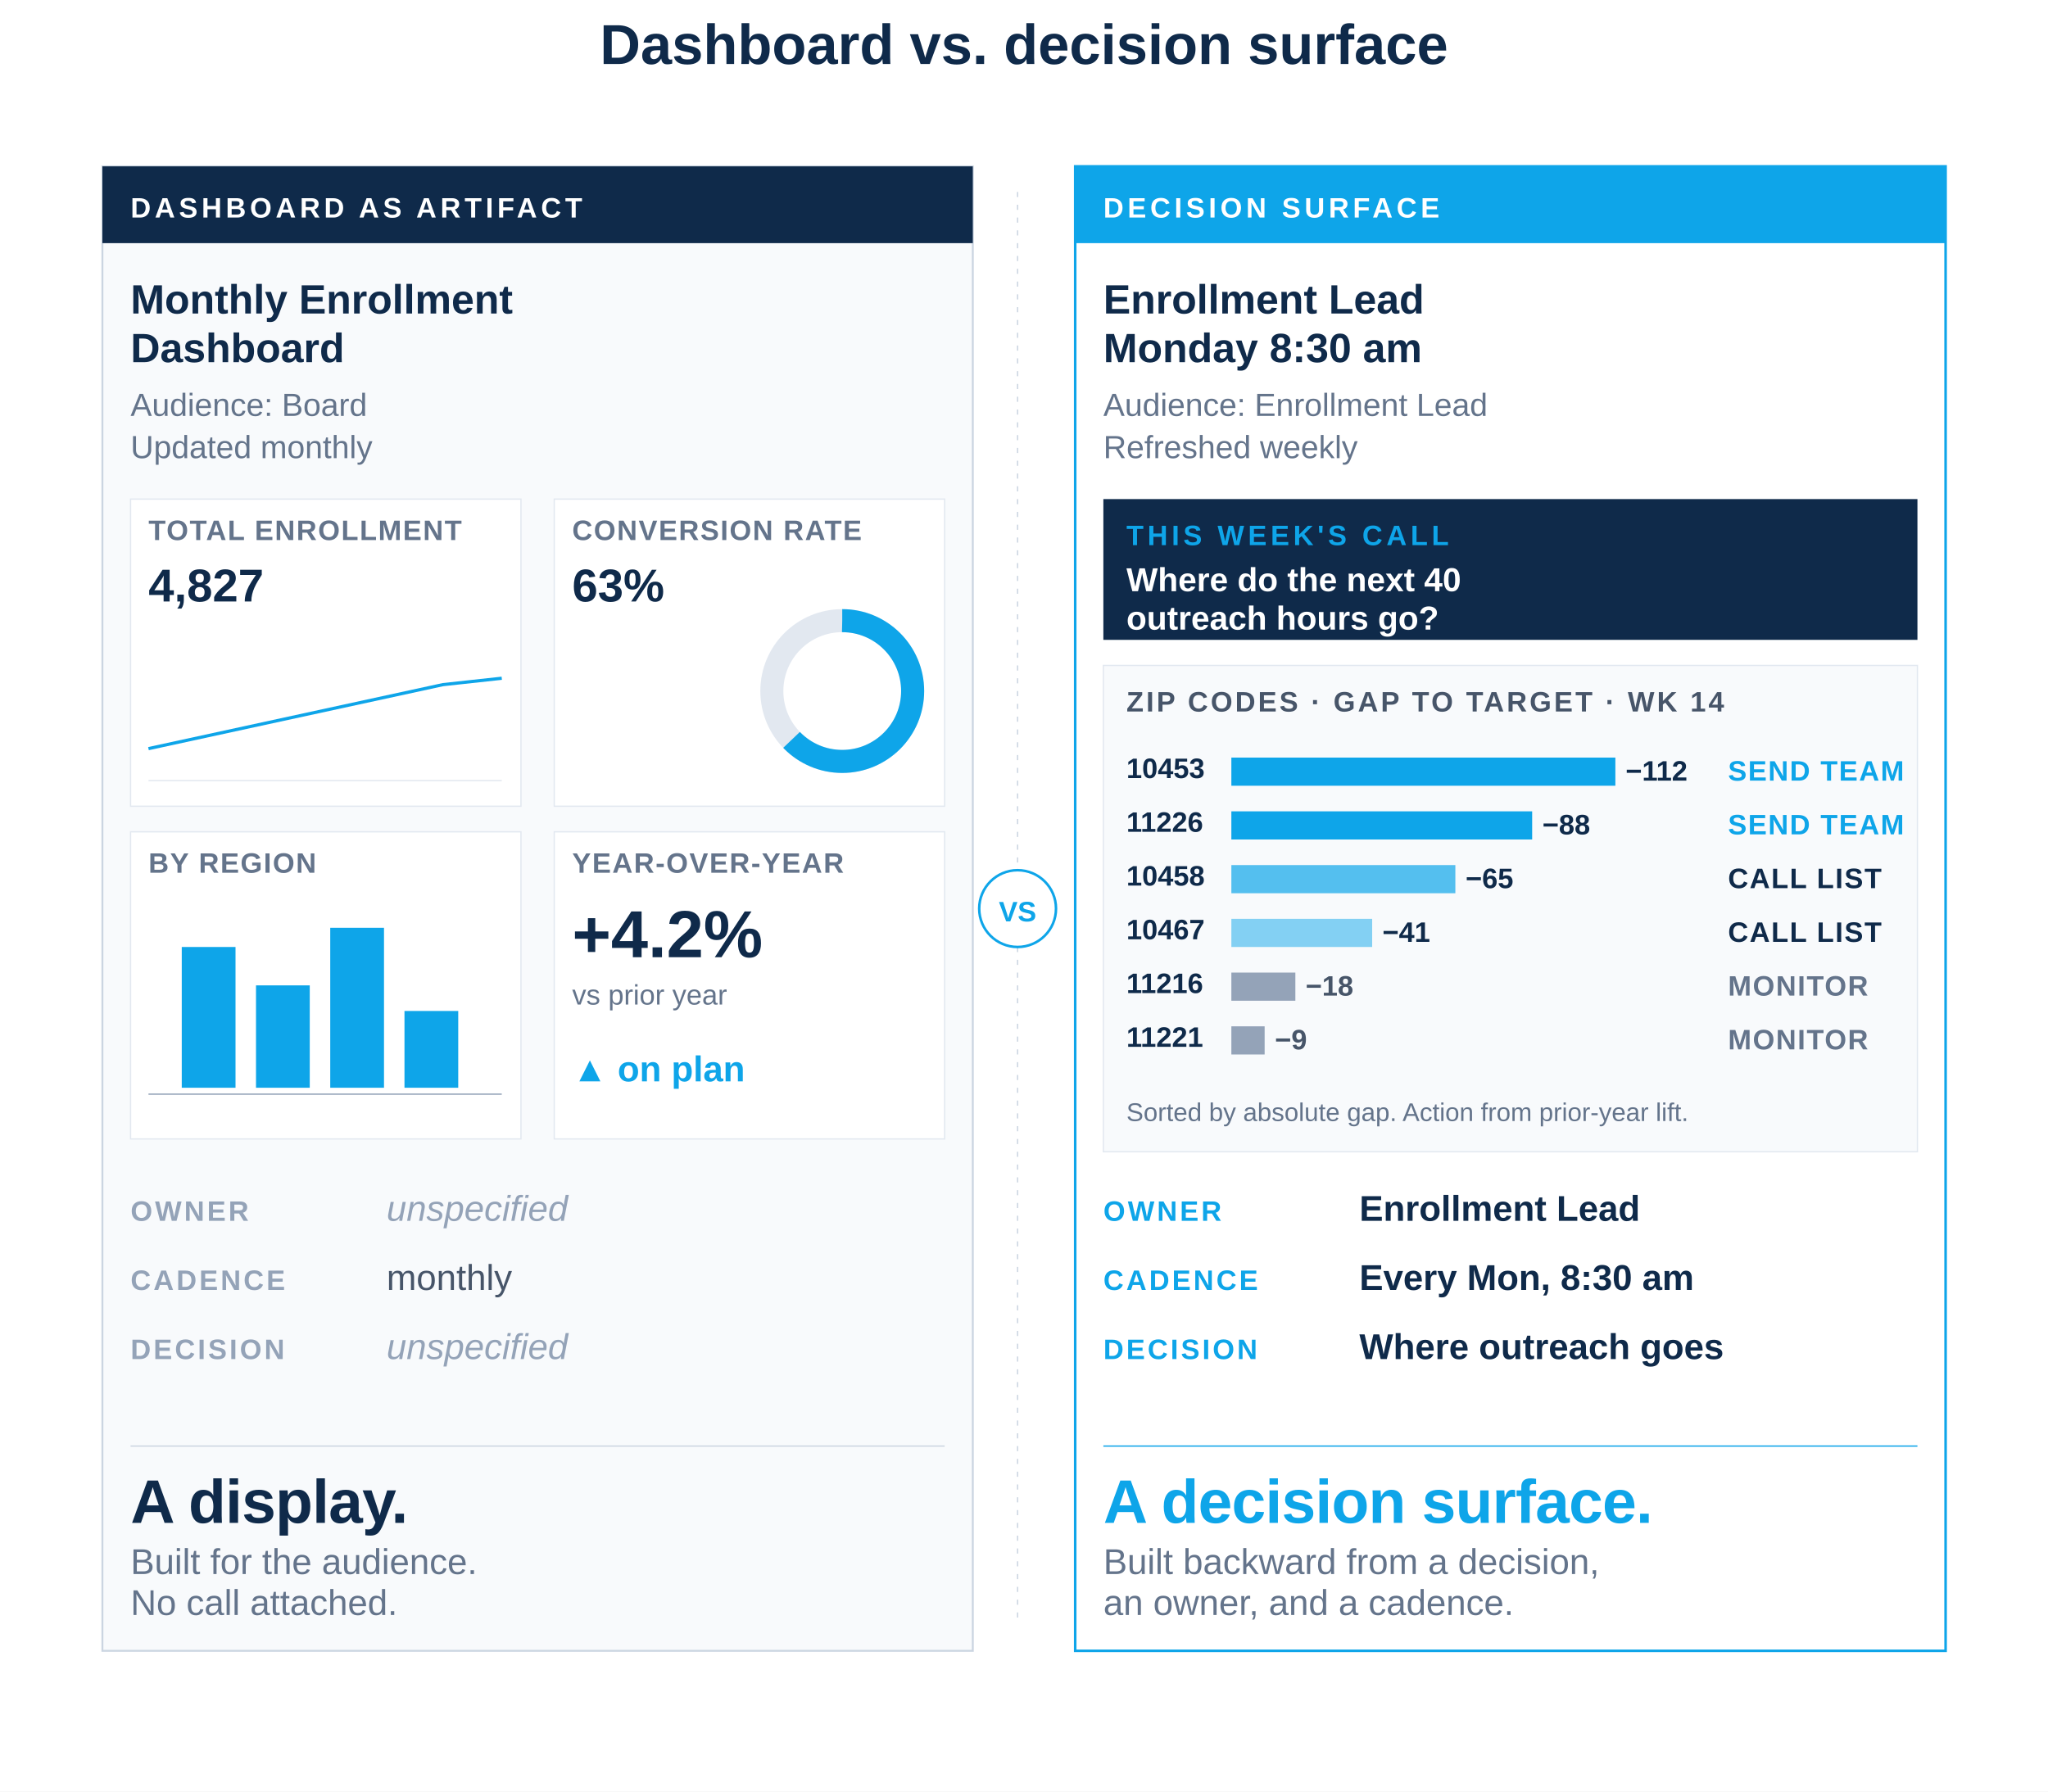
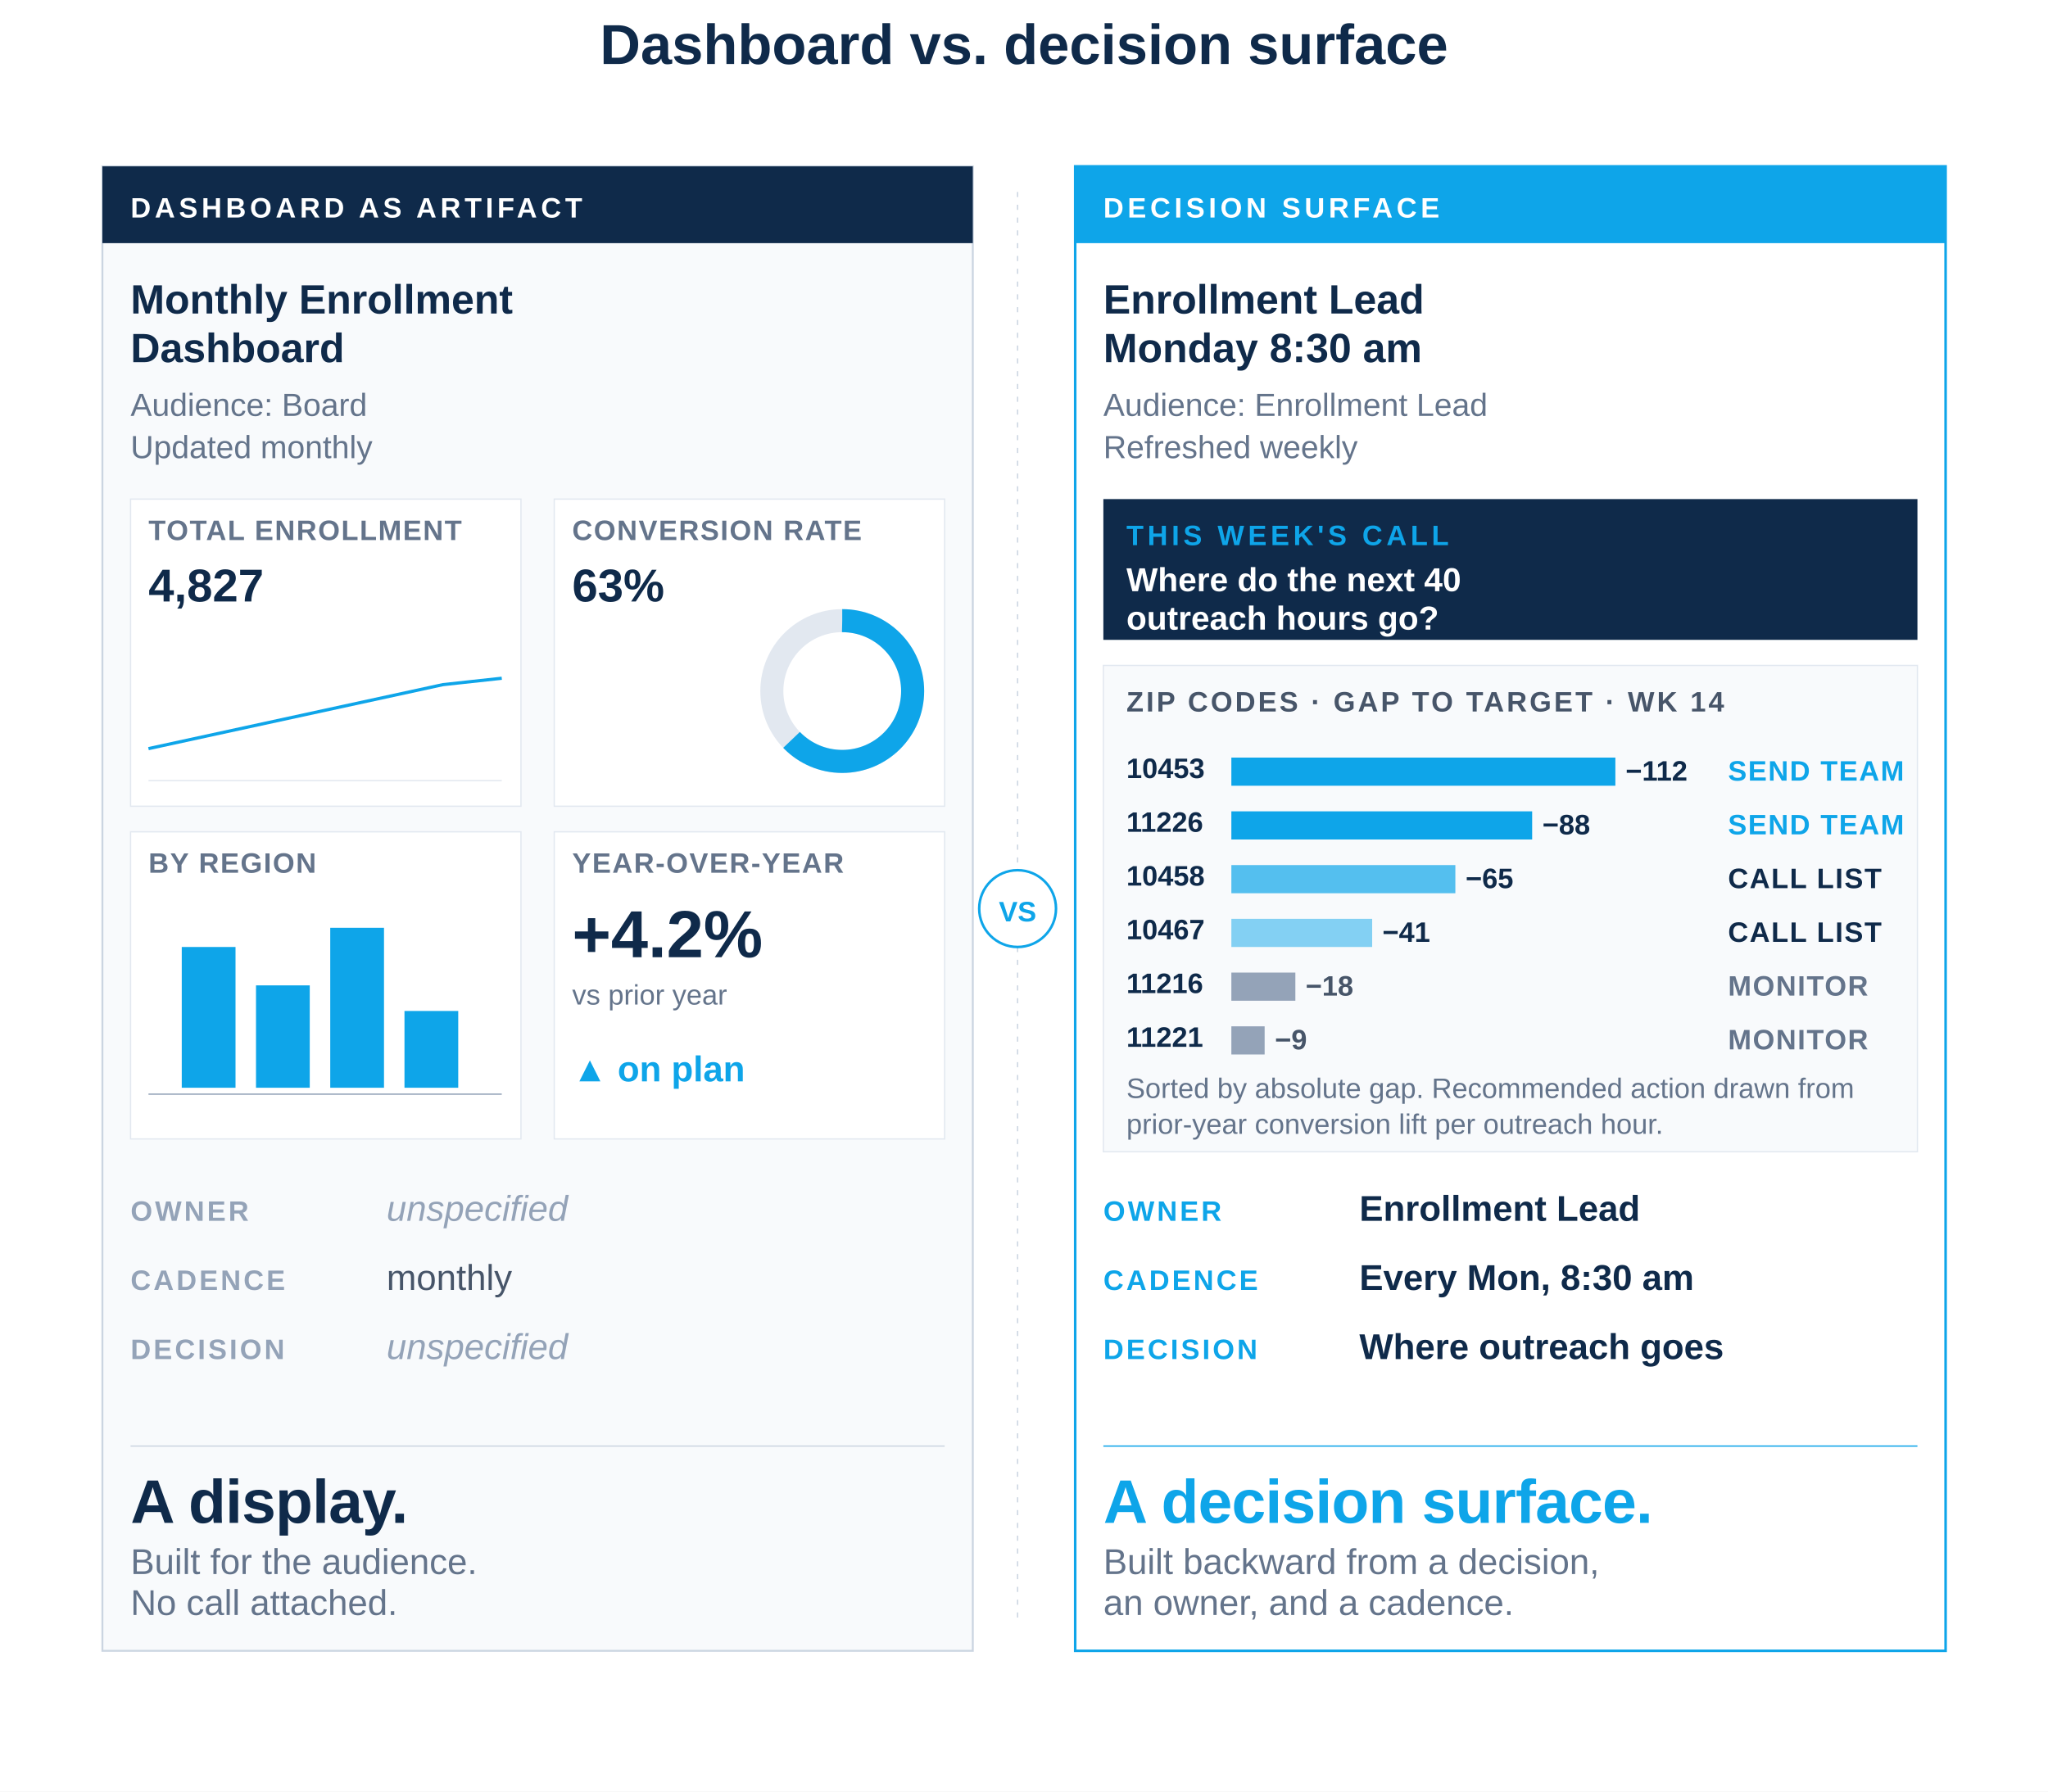
<svg xmlns="http://www.w3.org/2000/svg" viewBox="0 -110 1600 1400" role="img">
  <rect x="0" y="-110" width="1600" height="1400" fill="#FFFFFF" />
  <text x="800" y="-60" font-family="-apple-system, BlinkMacSystemFont, 'Helvetica Neue', Arial, sans-serif" font-size="44" font-weight="700" fill="#0F2A4A" text-anchor="middle">Dashboard vs. decision surface</text>
  <g transform="translate(0, 0)">
    <g transform="translate(80, 20)">
      <rect x="0" y="0" width="680" height="1160" fill="#F8FAFC" stroke="#CBD5E1" stroke-width="1.5" />
      <rect x="0" y="0" width="680" height="60" fill="#0F2A4A" />
      <text x="22" y="40" font-family="-apple-system, 'Helvetica Neue', Arial, sans-serif" font-size="22" font-weight="700" letter-spacing="3" fill="#FFFFFF">DASHBOARD AS ARTIFACT</text>
      <text x="22" y="115" font-family="-apple-system, 'Helvetica Neue', Arial, sans-serif" font-size="32" font-weight="800" fill="#0F2A4A">Monthly Enrollment</text>
      <text x="22" y="153" font-family="-apple-system, 'Helvetica Neue', Arial, sans-serif" font-size="32" font-weight="800" fill="#0F2A4A">Dashboard</text>
      <text x="22" y="195" font-family="-apple-system, 'Helvetica Neue', Arial, sans-serif" font-size="25" font-weight="500" fill="#64748B">Audience: Board</text>
      <text x="22" y="228" font-family="-apple-system, 'Helvetica Neue', Arial, sans-serif" font-size="25" font-weight="500" fill="#64748B">Updated monthly</text>
      <g transform="translate(22, 260)">
        <rect x="0" y="0" width="305" height="240" fill="#FFFFFF" stroke="#E2E8F0" stroke-width="1" />
        <text x="14" y="32" font-family="-apple-system, 'Helvetica Neue', Arial, sans-serif" font-size="22" font-weight="700" letter-spacing="1" fill="#64748B">TOTAL ENROLLMENT</text>
        <text x="14" y="80" font-family="-apple-system, 'Helvetica Neue', Arial, sans-serif" font-size="36" font-weight="800" fill="#0F2A4A">4,827</text>
        <polyline points="14,195 60,185 106,175 152,165 198,155 244,145 290,140" fill="none" stroke="#0EA5E9" stroke-width="2.5" />
        <line x1="14" y1="220" x2="290" y2="220" stroke="#E2E8F0" stroke-width="1" />
      </g>
      <g transform="translate(353, 260)">
        <rect x="0" y="0" width="305" height="240" fill="#FFFFFF" stroke="#E2E8F0" stroke-width="1" />
        <text x="14" y="32" font-family="-apple-system, 'Helvetica Neue', Arial, sans-serif" font-size="22" font-weight="700" letter-spacing="1" fill="#64748B">CONVERSION RATE</text>
        <text x="14" y="80" font-family="-apple-system, 'Helvetica Neue', Arial, sans-serif" font-size="36" font-weight="800" fill="#0F2A4A">63%</text>
        <circle cx="225" cy="150" r="55" fill="none" stroke="#E2E8F0" stroke-width="18" />
        <circle cx="225" cy="150" r="55" fill="none" stroke="#0EA5E9" stroke-width="18" stroke-dasharray="217 345" transform="rotate(-90 225 150)" />
      </g>
      <g transform="translate(22, 520)">
        <rect x="0" y="0" width="305" height="240" fill="#FFFFFF" stroke="#E2E8F0" stroke-width="1" />
        <text x="14" y="32" font-family="-apple-system, 'Helvetica Neue', Arial, sans-serif" font-size="22" font-weight="700" letter-spacing="1" fill="#64748B">BY REGION</text>
        <rect x="40" y="90" width="42" height="110" fill="#0EA5E9" />
        <rect x="98" y="120" width="42" height="80" fill="#0EA5E9" />
        <rect x="156" y="75" width="42" height="125" fill="#0EA5E9" />
        <rect x="214" y="140" width="42" height="60" fill="#0EA5E9" />
        <line x1="14" y1="205" x2="290" y2="205" stroke="#94A3B8" stroke-width="1" />
      </g>
      <g transform="translate(353, 520)">
        <rect x="0" y="0" width="305" height="240" fill="#FFFFFF" stroke="#E2E8F0" stroke-width="1" />
        <text x="14" y="32" font-family="-apple-system, 'Helvetica Neue', Arial, sans-serif" font-size="22" font-weight="700" letter-spacing="1" fill="#64748B">YEAR-OVER-YEAR</text>
        <text x="14" y="98" font-family="-apple-system, 'Helvetica Neue', Arial, sans-serif" font-size="52" font-weight="800" fill="#0F2A4A">+4.2%</text>
        <text x="14" y="135" font-family="-apple-system, 'Helvetica Neue', Arial, sans-serif" font-size="22" fill="#64748B">vs prior year</text>
        <text x="14" y="195" font-family="-apple-system, 'Helvetica Neue', Arial, sans-serif" font-size="28" font-weight="700" fill="#0EA5E9">▲ on plan</text>
      </g>
      <g transform="translate(22, 800)">
        <text x="0" y="24" font-family="-apple-system, 'Helvetica Neue', Arial, sans-serif" font-size="22" font-weight="700" letter-spacing="2" fill="#94A3B8">OWNER</text>
        <text x="200" y="24" font-family="-apple-system, 'Helvetica Neue', Arial, sans-serif" font-size="28" font-style="italic" fill="#94A3B8">unspecified</text>
        <text x="0" y="78" font-family="-apple-system, 'Helvetica Neue', Arial, sans-serif" font-size="22" font-weight="700" letter-spacing="2" fill="#94A3B8">CADENCE</text>
        <text x="200" y="78" font-family="-apple-system, 'Helvetica Neue', Arial, sans-serif" font-size="28" fill="#475569">monthly</text>
        <text x="0" y="132" font-family="-apple-system, 'Helvetica Neue', Arial, sans-serif" font-size="22" font-weight="700" letter-spacing="2" fill="#94A3B8">DECISION</text>
        <text x="200" y="132" font-family="-apple-system, 'Helvetica Neue', Arial, sans-serif" font-size="28" font-style="italic" fill="#94A3B8">unspecified</text>
      </g>
      <line x1="22" y1="1000" x2="658" y2="1000" stroke="#CBD5E1" stroke-width="1" />
      <text x="22" y="1060" font-family="-apple-system, BlinkMacSystemFont, 'Helvetica Neue', Arial, sans-serif" font-size="48" font-weight="800" letter-spacing="-0.5" fill="#0F2A4A">A display.</text>
      <text x="22" y="1100" font-family="-apple-system, 'Helvetica Neue', Arial, sans-serif" font-size="28" fill="#64748B">Built for the audience.</text>
      <text x="22" y="1132" font-family="-apple-system, 'Helvetica Neue', Arial, sans-serif" font-size="28" fill="#64748B">No call attached.</text>
    </g>
    <g transform="translate(795, 20)">
      <line x1="0" y1="20" x2="0" y2="1140" stroke="#CBD5E1" stroke-width="1" stroke-dasharray="4 6" />
      <circle cx="0" cy="580" r="30" fill="#FFFFFF" stroke="#0EA5E9" stroke-width="2" />
      <text x="0" y="590" font-family="-apple-system, 'Helvetica Neue', Arial, sans-serif" font-size="22" font-weight="800" text-anchor="middle" fill="#0EA5E9">VS</text>
    </g>
    <g transform="translate(840, 20)">
      <rect x="0" y="0" width="680" height="1160" fill="#FFFFFF" stroke="#0EA5E9" stroke-width="2" />
      <rect x="0" y="0" width="680" height="60" fill="#0EA5E9" />
      <text x="22" y="40" font-family="-apple-system, 'Helvetica Neue', Arial, sans-serif" font-size="22" font-weight="700" letter-spacing="3" fill="#FFFFFF">DECISION SURFACE</text>
      <text x="22" y="115" font-family="-apple-system, 'Helvetica Neue', Arial, sans-serif" font-size="32" font-weight="800" fill="#0F2A4A">Enrollment Lead</text>
      <text x="22" y="153" font-family="-apple-system, 'Helvetica Neue', Arial, sans-serif" font-size="32" font-weight="800" fill="#0F2A4A">Monday 8:30 am</text>
      <text x="22" y="195" font-family="-apple-system, 'Helvetica Neue', Arial, sans-serif" font-size="25" font-weight="500" fill="#64748B">Audience: Enrollment Lead</text>
      <text x="22" y="228" font-family="-apple-system, 'Helvetica Neue', Arial, sans-serif" font-size="25" font-weight="500" fill="#64748B">Refreshed weekly</text>
      <g transform="translate(22, 260)">
        <rect x="0" y="0" width="636" height="110" fill="#0F2A4A" />
        <text x="18" y="36" font-family="-apple-system, 'Helvetica Neue', Arial, sans-serif" font-size="22" font-weight="700" letter-spacing="3" fill="#0EA5E9">THIS WEEK'S CALL</text>
        <text x="18" y="72" font-family="-apple-system, 'Helvetica Neue', Arial, sans-serif" font-size="26" font-weight="700" fill="#FFFFFF">Where do the next 40</text>
        <text x="18" y="102" font-family="-apple-system, 'Helvetica Neue', Arial, sans-serif" font-size="26" font-weight="700" fill="#FFFFFF">outreach hours go?</text>
      </g>
      <g transform="translate(22, 390)">
        <rect x="0" y="0" width="636" height="380" fill="#F8FAFC" stroke="#E2E8F0" stroke-width="1" />
        <text x="18" y="36" font-family="-apple-system, 'Helvetica Neue', Arial, sans-serif" font-size="22" font-weight="700" letter-spacing="2" fill="#475569">ZIP CODES · GAP TO TARGET · WK 14</text>
        <g transform="translate(18, 70)">
          <text x="0" y="18" font-family="-apple-system, 'Helvetica Neue', Arial, sans-serif" font-size="22" font-weight="700" fill="#0F2A4A">10453</text>
          <rect x="82" y="2" width="300" height="22" fill="#0EA5E9" />
          <text x="390" y="20" font-family="-apple-system, 'Helvetica Neue', Arial, sans-serif" font-size="22" font-weight="700" fill="#0F2A4A">−112</text>
          <text x="470" y="20" font-family="-apple-system, 'Helvetica Neue', Arial, sans-serif" font-size="22" font-weight="700" letter-spacing="1" fill="#0EA5E9">SEND TEAM</text>
        </g>
        <g transform="translate(18, 112)">
          <text x="0" y="18" font-family="-apple-system, 'Helvetica Neue', Arial, sans-serif" font-size="22" font-weight="700" fill="#0F2A4A">11226</text>
          <rect x="82" y="2" width="235" height="22" fill="#0EA5E9" />
          <text x="325" y="20" font-family="-apple-system, 'Helvetica Neue', Arial, sans-serif" font-size="22" font-weight="700" fill="#0F2A4A">−88</text>
          <text x="470" y="20" font-family="-apple-system, 'Helvetica Neue', Arial, sans-serif" font-size="22" font-weight="700" letter-spacing="1" fill="#0EA5E9">SEND TEAM</text>
        </g>
        <g transform="translate(18, 154)">
          <text x="0" y="18" font-family="-apple-system, 'Helvetica Neue', Arial, sans-serif" font-size="22" font-weight="700" fill="#0F2A4A">10458</text>
          <rect x="82" y="2" width="175" height="22" fill="#0EA5E9" opacity="0.7" />
          <text x="265" y="20" font-family="-apple-system, 'Helvetica Neue', Arial, sans-serif" font-size="22" font-weight="700" fill="#0F2A4A">−65</text>
          <text x="470" y="20" font-family="-apple-system, 'Helvetica Neue', Arial, sans-serif" font-size="22" font-weight="700" letter-spacing="1" fill="#0F2A4A">CALL LIST</text>
        </g>
        <g transform="translate(18, 196)">
          <text x="0" y="18" font-family="-apple-system, 'Helvetica Neue', Arial, sans-serif" font-size="22" font-weight="700" fill="#0F2A4A">10467</text>
          <rect x="82" y="2" width="110" height="22" fill="#0EA5E9" opacity="0.5" />
          <text x="200" y="20" font-family="-apple-system, 'Helvetica Neue', Arial, sans-serif" font-size="22" font-weight="700" fill="#0F2A4A">−41</text>
          <text x="470" y="20" font-family="-apple-system, 'Helvetica Neue', Arial, sans-serif" font-size="22" font-weight="700" letter-spacing="1" fill="#0F2A4A">CALL LIST</text>
        </g>
        <g transform="translate(18, 238)">
          <text x="0" y="18" font-family="-apple-system, 'Helvetica Neue', Arial, sans-serif" font-size="22" font-weight="700" fill="#0F2A4A">11216</text>
          <rect x="82" y="2" width="50" height="22" fill="#94A3B8" />
          <text x="140" y="20" font-family="-apple-system, 'Helvetica Neue', Arial, sans-serif" font-size="22" font-weight="700" fill="#475569">−18</text>
          <text x="470" y="20" font-family="-apple-system, 'Helvetica Neue', Arial, sans-serif" font-size="22" font-weight="700" letter-spacing="1" fill="#64748B">MONITOR</text>
        </g>
        <g transform="translate(18, 280)">
          <text x="0" y="18" font-family="-apple-system, 'Helvetica Neue', Arial, sans-serif" font-size="22" font-weight="700" fill="#0F2A4A">11221</text>
          <rect x="82" y="2" width="26" height="22" fill="#94A3B8" />
          <text x="116" y="20" font-family="-apple-system, 'Helvetica Neue', Arial, sans-serif" font-size="22" font-weight="700" fill="#475569">−9</text>
          <text x="470" y="20" font-family="-apple-system, 'Helvetica Neue', Arial, sans-serif" font-size="22" font-weight="700" letter-spacing="1" fill="#64748B">MONITOR</text>
        </g>
-         <text x="18" y="356" font-family="-apple-system, 'Helvetica Neue', Arial, sans-serif" font-size="20" fill="#64748B">Sorted by absolute gap. Action from prior-year lift.</text>
+         <text x="18" y="338" font-family="-apple-system, 'Helvetica Neue', Arial, sans-serif" font-size="22" fill="#64748B">Sorted by absolute gap. Recommended action drawn from</text>
+         <text x="18" y="366" font-family="-apple-system, 'Helvetica Neue', Arial, sans-serif" font-size="22" fill="#64748B">prior-year conversion lift per outreach hour.</text>
      </g>
      <g transform="translate(22, 800)">
        <text x="0" y="24" font-family="-apple-system, 'Helvetica Neue', Arial, sans-serif" font-size="22" font-weight="700" letter-spacing="2" fill="#0EA5E9">OWNER</text>
        <text x="200" y="24" font-family="-apple-system, 'Helvetica Neue', Arial, sans-serif" font-size="28" font-weight="700" fill="#0F2A4A">Enrollment Lead</text>
        <text x="0" y="78" font-family="-apple-system, 'Helvetica Neue', Arial, sans-serif" font-size="22" font-weight="700" letter-spacing="2" fill="#0EA5E9">CADENCE</text>
        <text x="200" y="78" font-family="-apple-system, 'Helvetica Neue', Arial, sans-serif" font-size="28" font-weight="700" fill="#0F2A4A">Every Mon, 8:30 am</text>
        <text x="0" y="132" font-family="-apple-system, 'Helvetica Neue', Arial, sans-serif" font-size="22" font-weight="700" letter-spacing="2" fill="#0EA5E9">DECISION</text>
        <text x="200" y="132" font-family="-apple-system, 'Helvetica Neue', Arial, sans-serif" font-size="28" font-weight="700" fill="#0F2A4A">Where outreach goes</text>
      </g>
      <line x1="22" y1="1000" x2="658" y2="1000" stroke="#0EA5E9" stroke-width="1" />
      <text x="22" y="1060" font-family="-apple-system, BlinkMacSystemFont, 'Helvetica Neue', Arial, sans-serif" font-size="48" font-weight="800" letter-spacing="-0.5" fill="#0EA5E9">A decision surface.</text>
      <text x="22" y="1100" font-family="-apple-system, 'Helvetica Neue', Arial, sans-serif" font-size="28" fill="#64748B">Built backward from a decision,</text>
      <text x="22" y="1132" font-family="-apple-system, 'Helvetica Neue', Arial, sans-serif" font-size="28" fill="#64748B">an owner, and a cadence.</text>
    </g>
  </g>
</svg>
